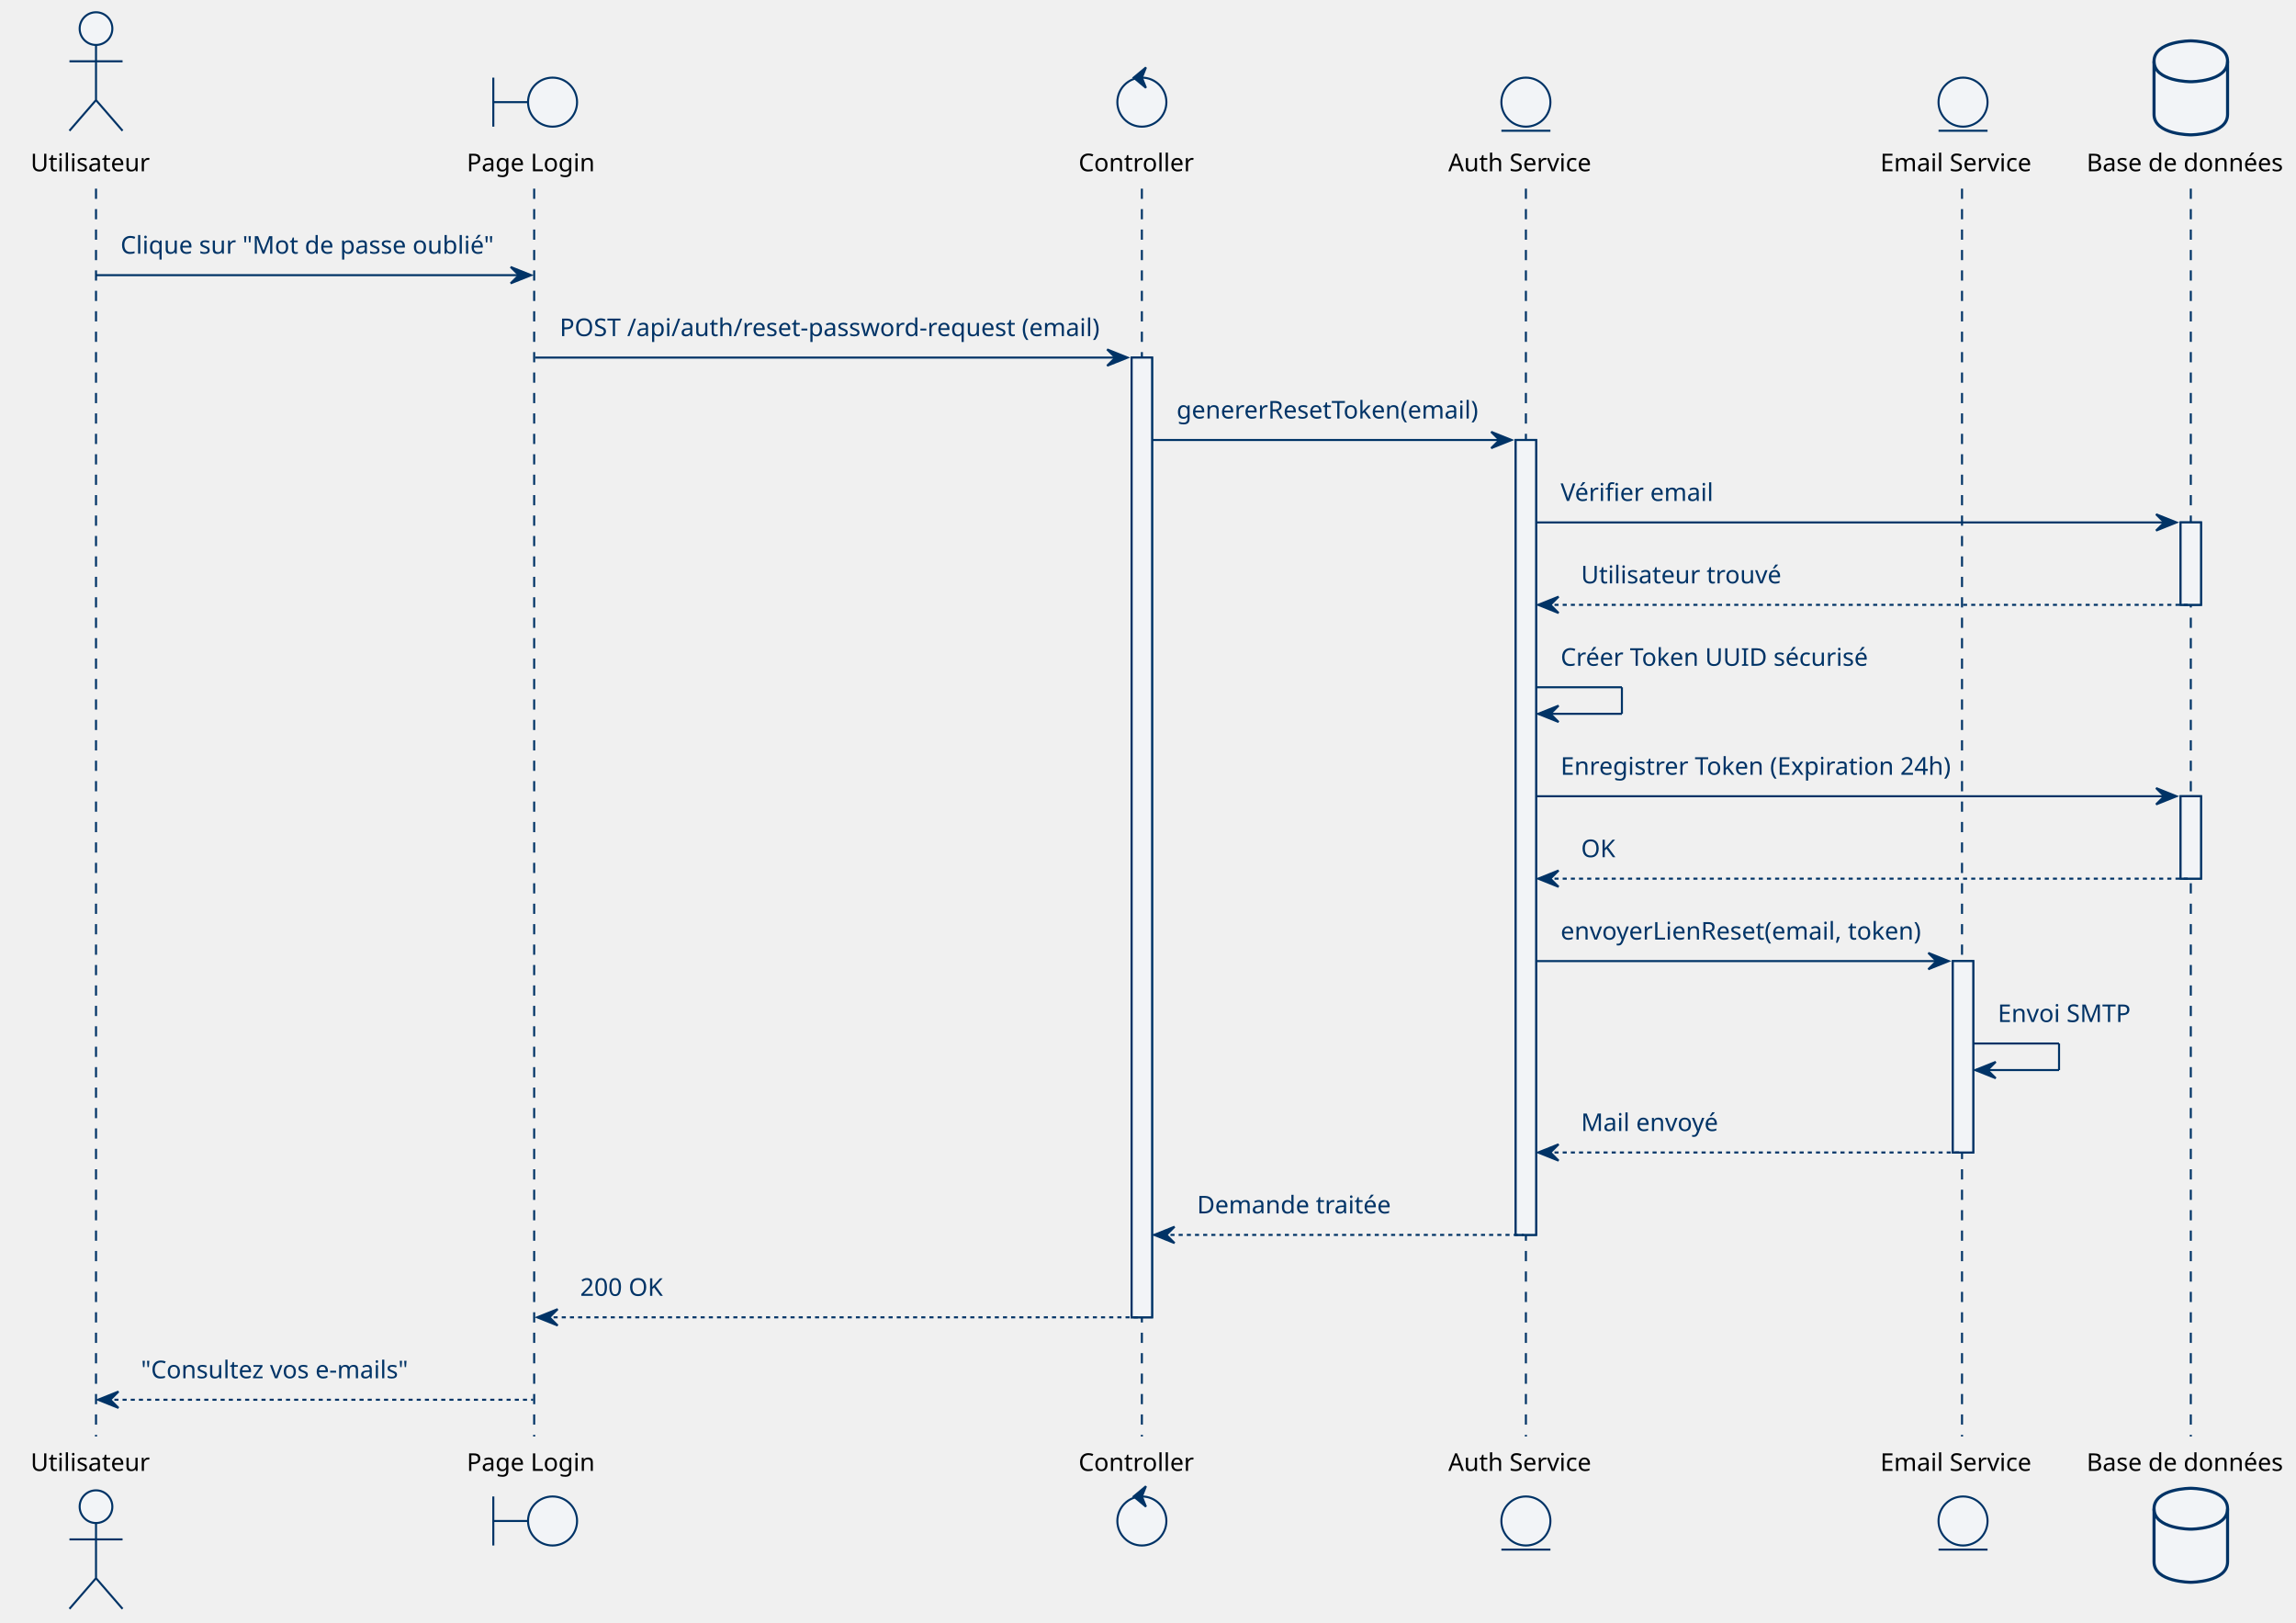
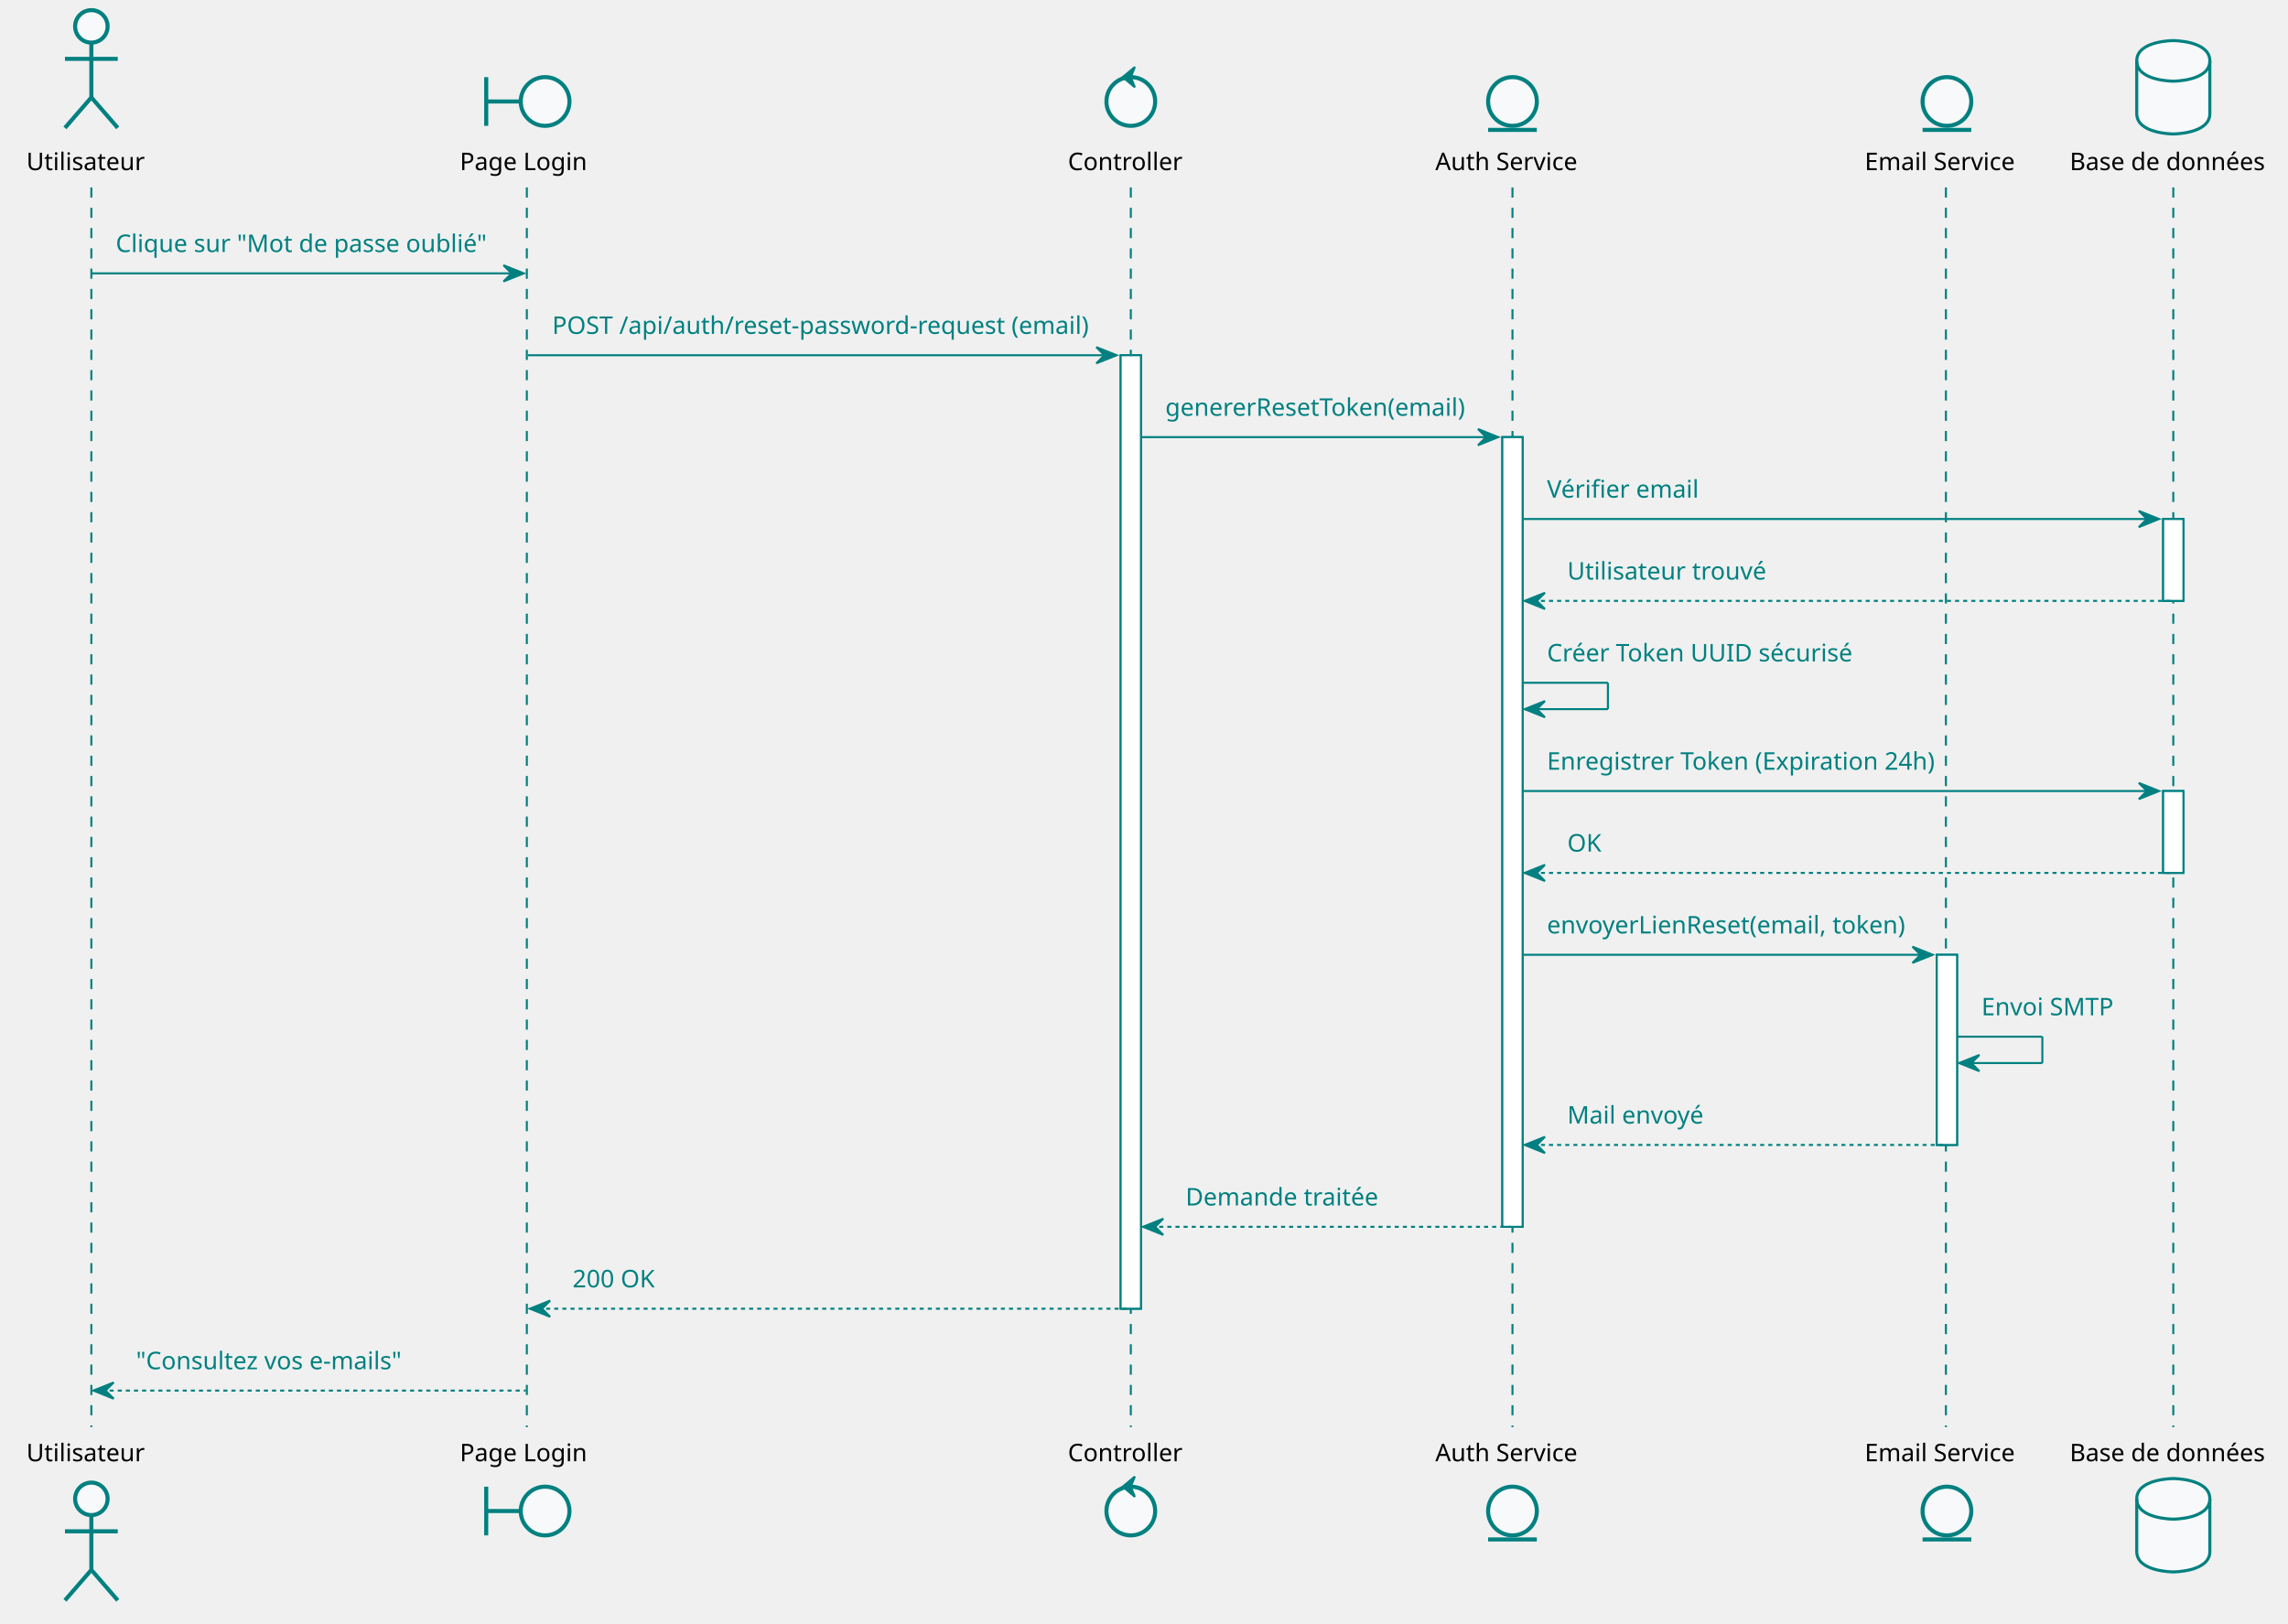
- <svg xmlns="http://www.w3.org/2000/svg" contentStyleType="text/css" height="794px" preserveAspectRatio="none" style="width:1124px;height:794px;background:#FFFFFF;" version="1.1" viewBox="0 0 1124 794" width="1124px" zoomAndPan="magnify">
+ <svg xmlns="http://www.w3.org/2000/svg" contentScriptType="application/ecmascript" contentStyleType="text/css" height="800px" preserveAspectRatio="none" style="width:1127px;height:800px;" version="1.1" viewBox="0 0 1127 800" width="1127px" zoomAndPan="magnify">
  <defs />
  <g>
-     <rect fill="#F2F4F7" height="469.785" style="stroke:#003366;stroke-width:1.0;" width="10" x="554" y="175.032" />
-     <rect fill="#F2F4F7" height="389.097" style="stroke:#003366;stroke-width:1.0;" width="10" x="742" y="215.376" />
-     <rect fill="#F2F4F7" height="93.688" style="stroke:#003366;stroke-width:1.0;" width="10" x="956" y="470.441" />
-     <rect fill="#F2F4F7" height="40.344" style="stroke:#003366;stroke-width:1.0;" width="10" x="1067.5" y="255.721" />
-     <rect fill="#F2F4F7" height="40.344" style="stroke:#003366;stroke-width:1.0;" width="10" x="1067.5" y="389.753" />
-     <line style="stroke:#003366;stroke-width:1.0;stroke-dasharray:5.0,5.0;" x1="47" x2="47" y1="92.344" y2="703.162" />
-     <line style="stroke:#003366;stroke-width:1.0;stroke-dasharray:5.0,5.0;" x1="261.5" x2="261.5" y1="92.344" y2="703.162" />
-     <line style="stroke:#003366;stroke-width:1.0;stroke-dasharray:5.0,5.0;" x1="559" x2="559" y1="92.344" y2="703.162" />
-     <line style="stroke:#003366;stroke-width:1.0;stroke-dasharray:5.0,5.0;" x1="747" x2="747" y1="92.344" y2="703.162" />
-     <line style="stroke:#003366;stroke-width:1.0;stroke-dasharray:5.0,5.0;" x1="960.5" x2="960.5" y1="92.344" y2="703.162" />
-     <line style="stroke:#003366;stroke-width:1.0;stroke-dasharray:5.0,5.0;" x1="1072.5" x2="1072.5" y1="92.344" y2="703.162" />
-     <text fill="#000000" font-family="sans-serif" font-size="12" lengthAdjust="spacing" textLength="58" x="15" y="83.828">Utilisateur</text>
-     <ellipse cx="47" cy="14" fill="#F2F4F7" rx="8" ry="8" style="stroke:#003366;stroke-width:1.0;" />
-     <path d="M47,22 L47,49 M34,30 L60,30 M47,49 L34,64 M47,49 L60,64 " fill="none" style="stroke:#003366;stroke-width:1.0;" />
-     <text fill="#000000" font-family="sans-serif" font-size="12" lengthAdjust="spacing" textLength="58" x="15" y="719.99">Utilisateur</text>
-     <ellipse cx="47" cy="737.506" fill="#F2F4F7" rx="8" ry="8" style="stroke:#003366;stroke-width:1.0;" />
-     <path d="M47,745.506 L47,772.506 M34,753.506 L60,753.506 M47,772.506 L34,787.506 M47,772.506 L60,787.506 " fill="none" style="stroke:#003366;stroke-width:1.0;" />
-     <text fill="#000000" font-family="sans-serif" font-size="12" lengthAdjust="spacing" textLength="61" x="228.5" y="83.828">Page Login</text>
-     <path d="M241.5,38 L241.5,62 M241.5,50 L258.5,50 " fill="none" style="stroke:#003366;stroke-width:1.0;" />
-     <ellipse cx="270.5" cy="50" fill="#F2F4F7" rx="12" ry="12" style="stroke:#003366;stroke-width:1.0;" />
-     <text fill="#000000" font-family="sans-serif" font-size="12" lengthAdjust="spacing" textLength="61" x="228.5" y="719.99">Page Login</text>
-     <path d="M241.5,732.506 L241.5,756.506 M241.5,744.506 L258.5,744.506 " fill="none" style="stroke:#003366;stroke-width:1.0;" />
-     <ellipse cx="270.5" cy="744.506" fill="#F2F4F7" rx="12" ry="12" style="stroke:#003366;stroke-width:1.0;" />
-     <text fill="#000000" font-family="sans-serif" font-size="12" lengthAdjust="spacing" textLength="56" x="528" y="83.828">Controller</text>
-     <ellipse cx="559" cy="50" fill="#F2F4F7" rx="12" ry="12" style="stroke:#003366;stroke-width:1.0;" />
-     <polygon fill="#003366" points="555,38,561,33,559,38,561,43,555,38" style="stroke:#003366;stroke-width:1.0;" />
-     <text fill="#000000" font-family="sans-serif" font-size="12" lengthAdjust="spacing" textLength="56" x="528" y="719.99">Controller</text>
-     <ellipse cx="559" cy="744.506" fill="#F2F4F7" rx="12" ry="12" style="stroke:#003366;stroke-width:1.0;" />
-     <polygon fill="#003366" points="555,732.506,561,727.506,559,732.506,561,737.506,555,732.506" style="stroke:#003366;stroke-width:1.0;" />
-     <text fill="#000000" font-family="sans-serif" font-size="12" lengthAdjust="spacing" textLength="70" x="709" y="83.828">Auth Service</text>
-     <ellipse cx="747" cy="50" fill="#F2F4F7" rx="12" ry="12" style="stroke:#003366;stroke-width:1.0;" />
-     <line style="stroke:#003366;stroke-width:1.0;" x1="735" x2="759" y1="64" y2="64" />
-     <text fill="#000000" font-family="sans-serif" font-size="12" lengthAdjust="spacing" textLength="70" x="709" y="719.99">Auth Service</text>
-     <ellipse cx="747" cy="744.506" fill="#F2F4F7" rx="12" ry="12" style="stroke:#003366;stroke-width:1.0;" />
-     <line style="stroke:#003366;stroke-width:1.0;" x1="735" x2="759" y1="758.506" y2="758.506" />
-     <text fill="#000000" font-family="sans-serif" font-size="12" lengthAdjust="spacing" textLength="75" x="920.5" y="83.828">Email Service</text>
-     <ellipse cx="961" cy="50" fill="#F2F4F7" rx="12" ry="12" style="stroke:#003366;stroke-width:1.0;" />
-     <line style="stroke:#003366;stroke-width:1.0;" x1="949" x2="973" y1="64" y2="64" />
-     <text fill="#000000" font-family="sans-serif" font-size="12" lengthAdjust="spacing" textLength="75" x="920.5" y="719.99">Email Service</text>
-     <ellipse cx="961" cy="744.506" fill="#F2F4F7" rx="12" ry="12" style="stroke:#003366;stroke-width:1.0;" />
-     <line style="stroke:#003366;stroke-width:1.0;" x1="949" x2="973" y1="758.506" y2="758.506" />
-     <text fill="#000000" font-family="sans-serif" font-size="12" lengthAdjust="spacing" textLength="96" x="1021.5" y="83.828">Base de données</text>
-     <path d="M1054.5,30 C1054.5,20 1072.5,20 1072.5,20 C1072.5,20 1090.5,20 1090.5,30 L1090.5,56 C1090.5,66 1072.5,66 1072.5,66 C1072.5,66 1054.5,66 1054.5,56 L1054.5,30 " fill="#F2F4F7" style="stroke:#003366;stroke-width:1.5;" />
-     <path d="M1054.5,30 C1054.5,40 1072.5,40 1072.5,40 C1072.5,40 1090.5,40 1090.5,30 " fill="none" style="stroke:#003366;stroke-width:1.5;" />
-     <text fill="#000000" font-family="sans-serif" font-size="12" lengthAdjust="spacing" textLength="96" x="1021.5" y="719.99">Base de données</text>
-     <path d="M1054.5,738.506 C1054.5,728.506 1072.5,728.506 1072.5,728.506 C1072.5,728.506 1090.5,728.506 1090.5,738.506 L1090.5,764.506 C1090.5,774.506 1072.5,774.506 1072.5,774.506 C1072.5,774.506 1054.5,774.506 1054.5,764.506 L1054.5,738.506 " fill="#F2F4F7" style="stroke:#003366;stroke-width:1.5;" />
-     <path d="M1054.5,738.506 C1054.5,748.506 1072.5,748.506 1072.5,748.506 C1072.5,748.506 1090.5,748.506 1090.5,738.506 " fill="none" style="stroke:#003366;stroke-width:1.5;" />
-     <rect fill="#F2F4F7" height="469.785" style="stroke:#003366;stroke-width:1.0;" width="10" x="554" y="175.032" />
-     <rect fill="#F2F4F7" height="389.097" style="stroke:#003366;stroke-width:1.0;" width="10" x="742" y="215.376" />
-     <rect fill="#F2F4F7" height="93.688" style="stroke:#003366;stroke-width:1.0;" width="10" x="956" y="470.441" />
-     <rect fill="#F2F4F7" height="40.344" style="stroke:#003366;stroke-width:1.0;" width="10" x="1067.5" y="255.721" />
-     <rect fill="#F2F4F7" height="40.344" style="stroke:#003366;stroke-width:1.0;" width="10" x="1067.5" y="389.753" />
-     <polygon fill="#003366" points="250,130.688,260,134.688,250,138.688,254,134.688" style="stroke:#003366;stroke-width:1.0;" />
-     <line style="stroke:#003366;stroke-width:1.0;" x1="47" x2="256" y1="134.688" y2="134.688" />
-     <text fill="#003366" font-family="sans-serif" font-size="12" lengthAdjust="spacing" textLength="181" x="59" y="124.172">Clique sur "Mot de passe oublié"</text>
-     <polygon fill="#003366" points="542,171.032,552,175.032,542,179.032,546,175.032" style="stroke:#003366;stroke-width:1.0;" />
-     <line style="stroke:#003366;stroke-width:1.0;" x1="262" x2="548" y1="175.032" y2="175.032" />
-     <text fill="#003366" font-family="sans-serif" font-size="12" lengthAdjust="spacing" textLength="263" x="274" y="164.516">POST /api/auth/reset-password-request (email)</text>
-     <polygon fill="#003366" points="730,211.376,740,215.376,730,219.376,734,215.376" style="stroke:#003366;stroke-width:1.0;" />
-     <line style="stroke:#003366;stroke-width:1.0;" x1="564" x2="736" y1="215.376" y2="215.376" />
-     <text fill="#003366" font-family="sans-serif" font-size="12" lengthAdjust="spacing" textLength="149" x="576" y="204.86">genererResetToken(email)</text>
-     <polygon fill="#003366" points="1055.5,251.721,1065.5,255.721,1055.5,259.721,1059.5,255.721" style="stroke:#003366;stroke-width:1.0;" />
-     <line style="stroke:#003366;stroke-width:1.0;" x1="752" x2="1061.5" y1="255.721" y2="255.721" />
-     <text fill="#003366" font-family="sans-serif" font-size="12" lengthAdjust="spacing" textLength="75" x="764" y="245.204">Vérifier email</text>
-     <polygon fill="#003366" points="763,292.065,753,296.065,763,300.065,759,296.065" style="stroke:#003366;stroke-width:1.0;" />
-     <line style="stroke:#003366;stroke-width:1.0;stroke-dasharray:2.0,2.0;" x1="757" x2="1071.5" y1="296.065" y2="296.065" />
-     <text fill="#003366" font-family="sans-serif" font-size="12" lengthAdjust="spacing" textLength="97" x="774" y="285.549">Utilisateur trouvé</text>
-     <line style="stroke:#003366;stroke-width:1.0;" x1="752" x2="794" y1="336.409" y2="336.409" />
-     <line style="stroke:#003366;stroke-width:1.0;" x1="794" x2="794" y1="336.409" y2="349.409" />
-     <line style="stroke:#003366;stroke-width:1.0;" x1="753" x2="794" y1="349.409" y2="349.409" />
-     <polygon fill="#003366" points="763,345.409,753,349.409,763,353.409,759,349.409" style="stroke:#003366;stroke-width:1.0;" />
-     <text fill="#003366" font-family="sans-serif" font-size="12" lengthAdjust="spacing" textLength="153" x="764" y="325.893">Créer Token UUID sécurisé</text>
-     <polygon fill="#003366" points="1055.5,385.753,1065.5,389.753,1055.5,393.753,1059.5,389.753" style="stroke:#003366;stroke-width:1.0;" />
-     <line style="stroke:#003366;stroke-width:1.0;" x1="752" x2="1061.5" y1="389.753" y2="389.753" />
-     <text fill="#003366" font-family="sans-serif" font-size="12" lengthAdjust="spacing" textLength="191" x="764" y="379.237">Enregistrer Token (Expiration 24h)</text>
-     <polygon fill="#003366" points="763,426.097,753,430.097,763,434.097,759,430.097" style="stroke:#003366;stroke-width:1.0;" />
-     <line style="stroke:#003366;stroke-width:1.0;stroke-dasharray:2.0,2.0;" x1="757" x2="1071.5" y1="430.097" y2="430.097" />
-     <text fill="#003366" font-family="sans-serif" font-size="12" lengthAdjust="spacing" textLength="16" x="774" y="419.581">OK</text>
-     <polygon fill="#003366" points="944,466.441,954,470.441,944,474.441,948,470.441" style="stroke:#003366;stroke-width:1.0;" />
-     <line style="stroke:#003366;stroke-width:1.0;" x1="752" x2="950" y1="470.441" y2="470.441" />
-     <text fill="#003366" font-family="sans-serif" font-size="12" lengthAdjust="spacing" textLength="175" x="764" y="459.925">envoyerLienReset(email, token)</text>
-     <line style="stroke:#003366;stroke-width:1.0;" x1="966" x2="1008" y1="510.785" y2="510.785" />
-     <line style="stroke:#003366;stroke-width:1.0;" x1="1008" x2="1008" y1="510.785" y2="523.785" />
-     <line style="stroke:#003366;stroke-width:1.0;" x1="967" x2="1008" y1="523.785" y2="523.785" />
-     <polygon fill="#003366" points="977,519.785,967,523.785,977,527.785,973,523.785" style="stroke:#003366;stroke-width:1.0;" />
-     <text fill="#003366" font-family="sans-serif" font-size="12" lengthAdjust="spacing" textLength="65" x="978" y="500.269">Envoi SMTP</text>
-     <polygon fill="#003366" points="763,560.129,753,564.129,763,568.129,759,564.129" style="stroke:#003366;stroke-width:1.0;" />
-     <line style="stroke:#003366;stroke-width:1.0;stroke-dasharray:2.0,2.0;" x1="757" x2="960" y1="564.129" y2="564.129" />
-     <text fill="#003366" font-family="sans-serif" font-size="12" lengthAdjust="spacing" textLength="67" x="774" y="553.613">Mail envoyé</text>
-     <polygon fill="#003366" points="575,600.473,565,604.473,575,608.473,571,604.473" style="stroke:#003366;stroke-width:1.0;" />
-     <line style="stroke:#003366;stroke-width:1.0;stroke-dasharray:2.0,2.0;" x1="569" x2="746" y1="604.473" y2="604.473" />
-     <text fill="#003366" font-family="sans-serif" font-size="12" lengthAdjust="spacing" textLength="95" x="586" y="593.957">Demande traitée</text>
-     <polygon fill="#003366" points="273,640.818,263,644.818,273,648.818,269,644.818" style="stroke:#003366;stroke-width:1.0;" />
-     <line style="stroke:#003366;stroke-width:1.0;stroke-dasharray:2.0,2.0;" x1="267" x2="558" y1="644.818" y2="644.818" />
-     <text fill="#003366" font-family="sans-serif" font-size="12" lengthAdjust="spacing" textLength="40" x="284" y="634.302">200 OK</text>
-     <polygon fill="#003366" points="58,681.162,48,685.162,58,689.162,54,685.162" style="stroke:#003366;stroke-width:1.0;" />
-     <line style="stroke:#003366;stroke-width:1.0;stroke-dasharray:2.0,2.0;" x1="52" x2="261" y1="685.162" y2="685.162" />
-     <text fill="#003366" font-family="sans-serif" font-size="12" lengthAdjust="spacing" textLength="131" x="69" y="674.646">"Consultez vos e-mails"</text>
+     <rect fill="#FFFFFF" height="469.785" style="stroke: #008080; stroke-width: 1.0;" width="10" x="552" y="175.032" />
+     <rect fill="#FFFFFF" height="389.097" style="stroke: #008080; stroke-width: 1.0;" width="10" x="740" y="215.376" />
+     <rect fill="#FFFFFF" height="93.688" style="stroke: #008080; stroke-width: 1.0;" width="10" x="954" y="470.441" />
+     <rect fill="#FFFFFF" height="40.344" style="stroke: #008080; stroke-width: 1.0;" width="10" x="1065.5" y="255.721" />
+     <rect fill="#FFFFFF" height="40.344" style="stroke: #008080; stroke-width: 1.0;" width="10" x="1065.5" y="389.753" />
+     <line style="stroke: #008080; stroke-width: 1.0; stroke-dasharray: 5.0,5.0;" x1="45" x2="45" y1="92.344" y2="703.162" />
+     <line style="stroke: #008080; stroke-width: 1.0; stroke-dasharray: 5.0,5.0;" x1="259.5" x2="259.5" y1="92.344" y2="703.162" />
+     <line style="stroke: #008080; stroke-width: 1.0; stroke-dasharray: 5.0,5.0;" x1="557" x2="557" y1="92.344" y2="703.162" />
+     <line style="stroke: #008080; stroke-width: 1.0; stroke-dasharray: 5.0,5.0;" x1="745" x2="745" y1="92.344" y2="703.162" />
+     <line style="stroke: #008080; stroke-width: 1.0; stroke-dasharray: 5.0,5.0;" x1="958.5" x2="958.5" y1="92.344" y2="703.162" />
+     <line style="stroke: #008080; stroke-width: 1.0; stroke-dasharray: 5.0,5.0;" x1="1070.5" x2="1070.5" y1="92.344" y2="703.162" />
+     <text fill="#000000" font-family="sans-serif" font-size="12" lengthAdjust="spacingAndGlyphs" textLength="58" x="13" y="83.828">Utilisateur</text>
+     <ellipse cx="45" cy="13" fill="#F8F9FA" rx="8" ry="8" style="stroke: #008080; stroke-width: 2.0;" />
+     <path d="M45,21 L45,48 M32,29 L58,29 M45,48 L32,63 M45,48 L58,63 " fill="none" style="stroke: #008080; stroke-width: 2.0;" />
+     <text fill="#000000" font-family="sans-serif" font-size="12" lengthAdjust="spacingAndGlyphs" textLength="58" x="13" y="719.99">Utilisateur</text>
+     <ellipse cx="45" cy="738.506" fill="#F8F9FA" rx="8" ry="8" style="stroke: #008080; stroke-width: 2.0;" />
+     <path d="M45,746.506 L45,773.506 M32,754.506 L58,754.506 M45,773.506 L32,788.506 M45,773.506 L58,788.506 " fill="none" style="stroke: #008080; stroke-width: 2.0;" />
+     <text fill="#000000" font-family="sans-serif" font-size="12" lengthAdjust="spacingAndGlyphs" textLength="61" x="226.5" y="83.828">Page Login</text>
+     <path d="M239.5,38 L239.5,62 M239.5,50 L256.5,50 " fill="none" style="stroke: #008080; stroke-width: 2.0;" />
+     <ellipse cx="268.5" cy="50" fill="#F8F9FA" rx="12" ry="12" style="stroke: #008080; stroke-width: 2.0;" />
+     <text fill="#000000" font-family="sans-serif" font-size="12" lengthAdjust="spacingAndGlyphs" textLength="61" x="226.5" y="719.99">Page Login</text>
+     <path d="M239.5,732.506 L239.5,756.506 M239.5,744.506 L256.5,744.506 " fill="none" style="stroke: #008080; stroke-width: 2.0;" />
+     <ellipse cx="268.5" cy="744.506" fill="#F8F9FA" rx="12" ry="12" style="stroke: #008080; stroke-width: 2.0;" />
+     <text fill="#000000" font-family="sans-serif" font-size="12" lengthAdjust="spacingAndGlyphs" textLength="56" x="526" y="83.828">Controller</text>
+     <ellipse cx="557" cy="50" fill="#F8F9FA" rx="12" ry="12" style="stroke: #008080; stroke-width: 2.0;" />
+     <polygon fill="#008080" points="553,38,559,33,557,38,559,43,553,38" style="stroke: #008080; stroke-width: 1.0;" />
+     <text fill="#000000" font-family="sans-serif" font-size="12" lengthAdjust="spacingAndGlyphs" textLength="56" x="526" y="719.99">Controller</text>
+     <ellipse cx="557" cy="744.506" fill="#F8F9FA" rx="12" ry="12" style="stroke: #008080; stroke-width: 2.0;" />
+     <polygon fill="#008080" points="553,732.506,559,727.506,557,732.506,559,737.506,553,732.506" style="stroke: #008080; stroke-width: 1.0;" />
+     <text fill="#000000" font-family="sans-serif" font-size="12" lengthAdjust="spacingAndGlyphs" textLength="70" x="707" y="83.828">Auth Service</text>
+     <ellipse cx="745" cy="50" fill="#F8F9FA" rx="12" ry="12" style="stroke: #008080; stroke-width: 2.0;" />
+     <line style="stroke: #008080; stroke-width: 2.0;" x1="733" x2="757" y1="64" y2="64" />
+     <text fill="#000000" font-family="sans-serif" font-size="12" lengthAdjust="spacingAndGlyphs" textLength="70" x="707" y="719.99">Auth Service</text>
+     <ellipse cx="745" cy="744.506" fill="#F8F9FA" rx="12" ry="12" style="stroke: #008080; stroke-width: 2.0;" />
+     <line style="stroke: #008080; stroke-width: 2.0;" x1="733" x2="757" y1="758.506" y2="758.506" />
+     <text fill="#000000" font-family="sans-serif" font-size="12" lengthAdjust="spacingAndGlyphs" textLength="75" x="918.5" y="83.828">Email Service</text>
+     <ellipse cx="959" cy="50" fill="#F8F9FA" rx="12" ry="12" style="stroke: #008080; stroke-width: 2.0;" />
+     <line style="stroke: #008080; stroke-width: 2.0;" x1="947" x2="971" y1="64" y2="64" />
+     <text fill="#000000" font-family="sans-serif" font-size="12" lengthAdjust="spacingAndGlyphs" textLength="75" x="918.5" y="719.99">Email Service</text>
+     <ellipse cx="959" cy="744.506" fill="#F8F9FA" rx="12" ry="12" style="stroke: #008080; stroke-width: 2.0;" />
+     <line style="stroke: #008080; stroke-width: 2.0;" x1="947" x2="971" y1="758.506" y2="758.506" />
+     <text fill="#000000" font-family="sans-serif" font-size="12" lengthAdjust="spacingAndGlyphs" textLength="96" x="1019.5" y="83.828">Base de données</text>
+     <path d="M1052.5,30 C1052.5,20 1070.5,20 1070.5,20 C1070.5,20 1088.5,20 1088.5,30 L1088.5,56 C1088.5,66 1070.5,66 1070.5,66 C1070.5,66 1052.5,66 1052.5,56 L1052.5,30 " fill="#F8F9FA" style="stroke: #008080; stroke-width: 1.5;" />
+     <path d="M1052.5,30 C1052.5,40 1070.5,40 1070.5,40 C1070.5,40 1088.5,40 1088.5,30 " fill="none" style="stroke: #008080; stroke-width: 1.5;" />
+     <text fill="#000000" font-family="sans-serif" font-size="12" lengthAdjust="spacingAndGlyphs" textLength="96" x="1019.5" y="719.99">Base de données</text>
+     <path d="M1052.5,738.506 C1052.5,728.506 1070.5,728.506 1070.5,728.506 C1070.5,728.506 1088.5,728.506 1088.5,738.506 L1088.5,764.506 C1088.5,774.506 1070.5,774.506 1070.5,774.506 C1070.5,774.506 1052.5,774.506 1052.5,764.506 L1052.5,738.506 " fill="#F8F9FA" style="stroke: #008080; stroke-width: 1.5;" />
+     <path d="M1052.5,738.506 C1052.5,748.506 1070.5,748.506 1070.5,748.506 C1070.5,748.506 1088.5,748.506 1088.5,738.506 " fill="none" style="stroke: #008080; stroke-width: 1.5;" />
+     <rect fill="#FFFFFF" height="469.785" style="stroke: #008080; stroke-width: 1.0;" width="10" x="552" y="175.032" />
+     <rect fill="#FFFFFF" height="389.097" style="stroke: #008080; stroke-width: 1.0;" width="10" x="740" y="215.376" />
+     <rect fill="#FFFFFF" height="93.688" style="stroke: #008080; stroke-width: 1.0;" width="10" x="954" y="470.441" />
+     <rect fill="#FFFFFF" height="40.344" style="stroke: #008080; stroke-width: 1.0;" width="10" x="1065.5" y="255.721" />
+     <rect fill="#FFFFFF" height="40.344" style="stroke: #008080; stroke-width: 1.0;" width="10" x="1065.5" y="389.753" />
+     <polygon fill="#008080" points="248,130.688,258,134.688,248,138.688,252,134.688" style="stroke: #008080; stroke-width: 1.0;" />
+     <line style="stroke: #008080; stroke-width: 1.0;" x1="45" x2="254" y1="134.688" y2="134.688" />
+     <text fill="#008080" font-family="sans-serif" font-size="12" lengthAdjust="spacingAndGlyphs" textLength="181" x="57" y="124.172">Clique sur "Mot de passe oublié"</text>
+     <polygon fill="#008080" points="540,171.032,550,175.032,540,179.032,544,175.032" style="stroke: #008080; stroke-width: 1.0;" />
+     <line style="stroke: #008080; stroke-width: 1.0;" x1="260" x2="546" y1="175.032" y2="175.032" />
+     <text fill="#008080" font-family="sans-serif" font-size="12" lengthAdjust="spacingAndGlyphs" textLength="263" x="272" y="164.516">POST /api/auth/reset-password-request (email)</text>
+     <polygon fill="#008080" points="728,211.376,738,215.376,728,219.376,732,215.376" style="stroke: #008080; stroke-width: 1.0;" />
+     <line style="stroke: #008080; stroke-width: 1.0;" x1="562" x2="734" y1="215.376" y2="215.376" />
+     <text fill="#008080" font-family="sans-serif" font-size="12" lengthAdjust="spacingAndGlyphs" textLength="149" x="574" y="204.86">genererResetToken(email)</text>
+     <polygon fill="#008080" points="1053.5,251.721,1063.5,255.721,1053.5,259.721,1057.5,255.721" style="stroke: #008080; stroke-width: 1.0;" />
+     <line style="stroke: #008080; stroke-width: 1.0;" x1="750" x2="1059.5" y1="255.721" y2="255.721" />
+     <text fill="#008080" font-family="sans-serif" font-size="12" lengthAdjust="spacingAndGlyphs" textLength="75" x="762" y="245.204">Vérifier email</text>
+     <polygon fill="#008080" points="761,292.065,751,296.065,761,300.065,757,296.065" style="stroke: #008080; stroke-width: 1.0;" />
+     <line style="stroke: #008080; stroke-width: 1.0; stroke-dasharray: 2.0,2.0;" x1="755" x2="1069.5" y1="296.065" y2="296.065" />
+     <text fill="#008080" font-family="sans-serif" font-size="12" lengthAdjust="spacingAndGlyphs" textLength="97" x="772" y="285.549">Utilisateur trouvé</text>
+     <line style="stroke: #008080; stroke-width: 1.0;" x1="750" x2="792" y1="336.409" y2="336.409" />
+     <line style="stroke: #008080; stroke-width: 1.0;" x1="792" x2="792" y1="336.409" y2="349.409" />
+     <line style="stroke: #008080; stroke-width: 1.0;" x1="751" x2="792" y1="349.409" y2="349.409" />
+     <polygon fill="#008080" points="761,345.409,751,349.409,761,353.409,757,349.409" style="stroke: #008080; stroke-width: 1.0;" />
+     <text fill="#008080" font-family="sans-serif" font-size="12" lengthAdjust="spacingAndGlyphs" textLength="153" x="762" y="325.893">Créer Token UUID sécurisé</text>
+     <polygon fill="#008080" points="1053.5,385.753,1063.5,389.753,1053.5,393.753,1057.5,389.753" style="stroke: #008080; stroke-width: 1.0;" />
+     <line style="stroke: #008080; stroke-width: 1.0;" x1="750" x2="1059.5" y1="389.753" y2="389.753" />
+     <text fill="#008080" font-family="sans-serif" font-size="12" lengthAdjust="spacingAndGlyphs" textLength="191" x="762" y="379.237">Enregistrer Token (Expiration 24h)</text>
+     <polygon fill="#008080" points="761,426.097,751,430.097,761,434.097,757,430.097" style="stroke: #008080; stroke-width: 1.0;" />
+     <line style="stroke: #008080; stroke-width: 1.0; stroke-dasharray: 2.0,2.0;" x1="755" x2="1069.5" y1="430.097" y2="430.097" />
+     <text fill="#008080" font-family="sans-serif" font-size="12" lengthAdjust="spacingAndGlyphs" textLength="16" x="772" y="419.581">OK</text>
+     <polygon fill="#008080" points="942,466.441,952,470.441,942,474.441,946,470.441" style="stroke: #008080; stroke-width: 1.0;" />
+     <line style="stroke: #008080; stroke-width: 1.0;" x1="750" x2="948" y1="470.441" y2="470.441" />
+     <text fill="#008080" font-family="sans-serif" font-size="12" lengthAdjust="spacingAndGlyphs" textLength="175" x="762" y="459.925">envoyerLienReset(email, token)</text>
+     <line style="stroke: #008080; stroke-width: 1.0;" x1="964" x2="1006" y1="510.785" y2="510.785" />
+     <line style="stroke: #008080; stroke-width: 1.0;" x1="1006" x2="1006" y1="510.785" y2="523.785" />
+     <line style="stroke: #008080; stroke-width: 1.0;" x1="965" x2="1006" y1="523.785" y2="523.785" />
+     <polygon fill="#008080" points="975,519.785,965,523.785,975,527.785,971,523.785" style="stroke: #008080; stroke-width: 1.0;" />
+     <text fill="#008080" font-family="sans-serif" font-size="12" lengthAdjust="spacingAndGlyphs" textLength="65" x="976" y="500.269">Envoi SMTP</text>
+     <polygon fill="#008080" points="761,560.129,751,564.129,761,568.129,757,564.129" style="stroke: #008080; stroke-width: 1.0;" />
+     <line style="stroke: #008080; stroke-width: 1.0; stroke-dasharray: 2.0,2.0;" x1="755" x2="958" y1="564.129" y2="564.129" />
+     <text fill="#008080" font-family="sans-serif" font-size="12" lengthAdjust="spacingAndGlyphs" textLength="67" x="772" y="553.613">Mail envoyé</text>
+     <polygon fill="#008080" points="573,600.473,563,604.473,573,608.473,569,604.473" style="stroke: #008080; stroke-width: 1.0;" />
+     <line style="stroke: #008080; stroke-width: 1.0; stroke-dasharray: 2.0,2.0;" x1="567" x2="744" y1="604.473" y2="604.473" />
+     <text fill="#008080" font-family="sans-serif" font-size="12" lengthAdjust="spacingAndGlyphs" textLength="95" x="584" y="593.957">Demande traitée</text>
+     <polygon fill="#008080" points="271,640.818,261,644.818,271,648.818,267,644.818" style="stroke: #008080; stroke-width: 1.0;" />
+     <line style="stroke: #008080; stroke-width: 1.0; stroke-dasharray: 2.0,2.0;" x1="265" x2="556" y1="644.818" y2="644.818" />
+     <text fill="#008080" font-family="sans-serif" font-size="12" lengthAdjust="spacingAndGlyphs" textLength="40" x="282" y="634.302">200 OK</text>
+     <polygon fill="#008080" points="56,681.162,46,685.162,56,689.162,52,685.162" style="stroke: #008080; stroke-width: 1.0;" />
+     <line style="stroke: #008080; stroke-width: 1.0; stroke-dasharray: 2.0,2.0;" x1="50" x2="259" y1="685.162" y2="685.162" />
+     <text fill="#008080" font-family="sans-serif" font-size="12" lengthAdjust="spacingAndGlyphs" textLength="131" x="67" y="674.646">"Consultez vos e-mails"</text>
  </g>
</svg>
